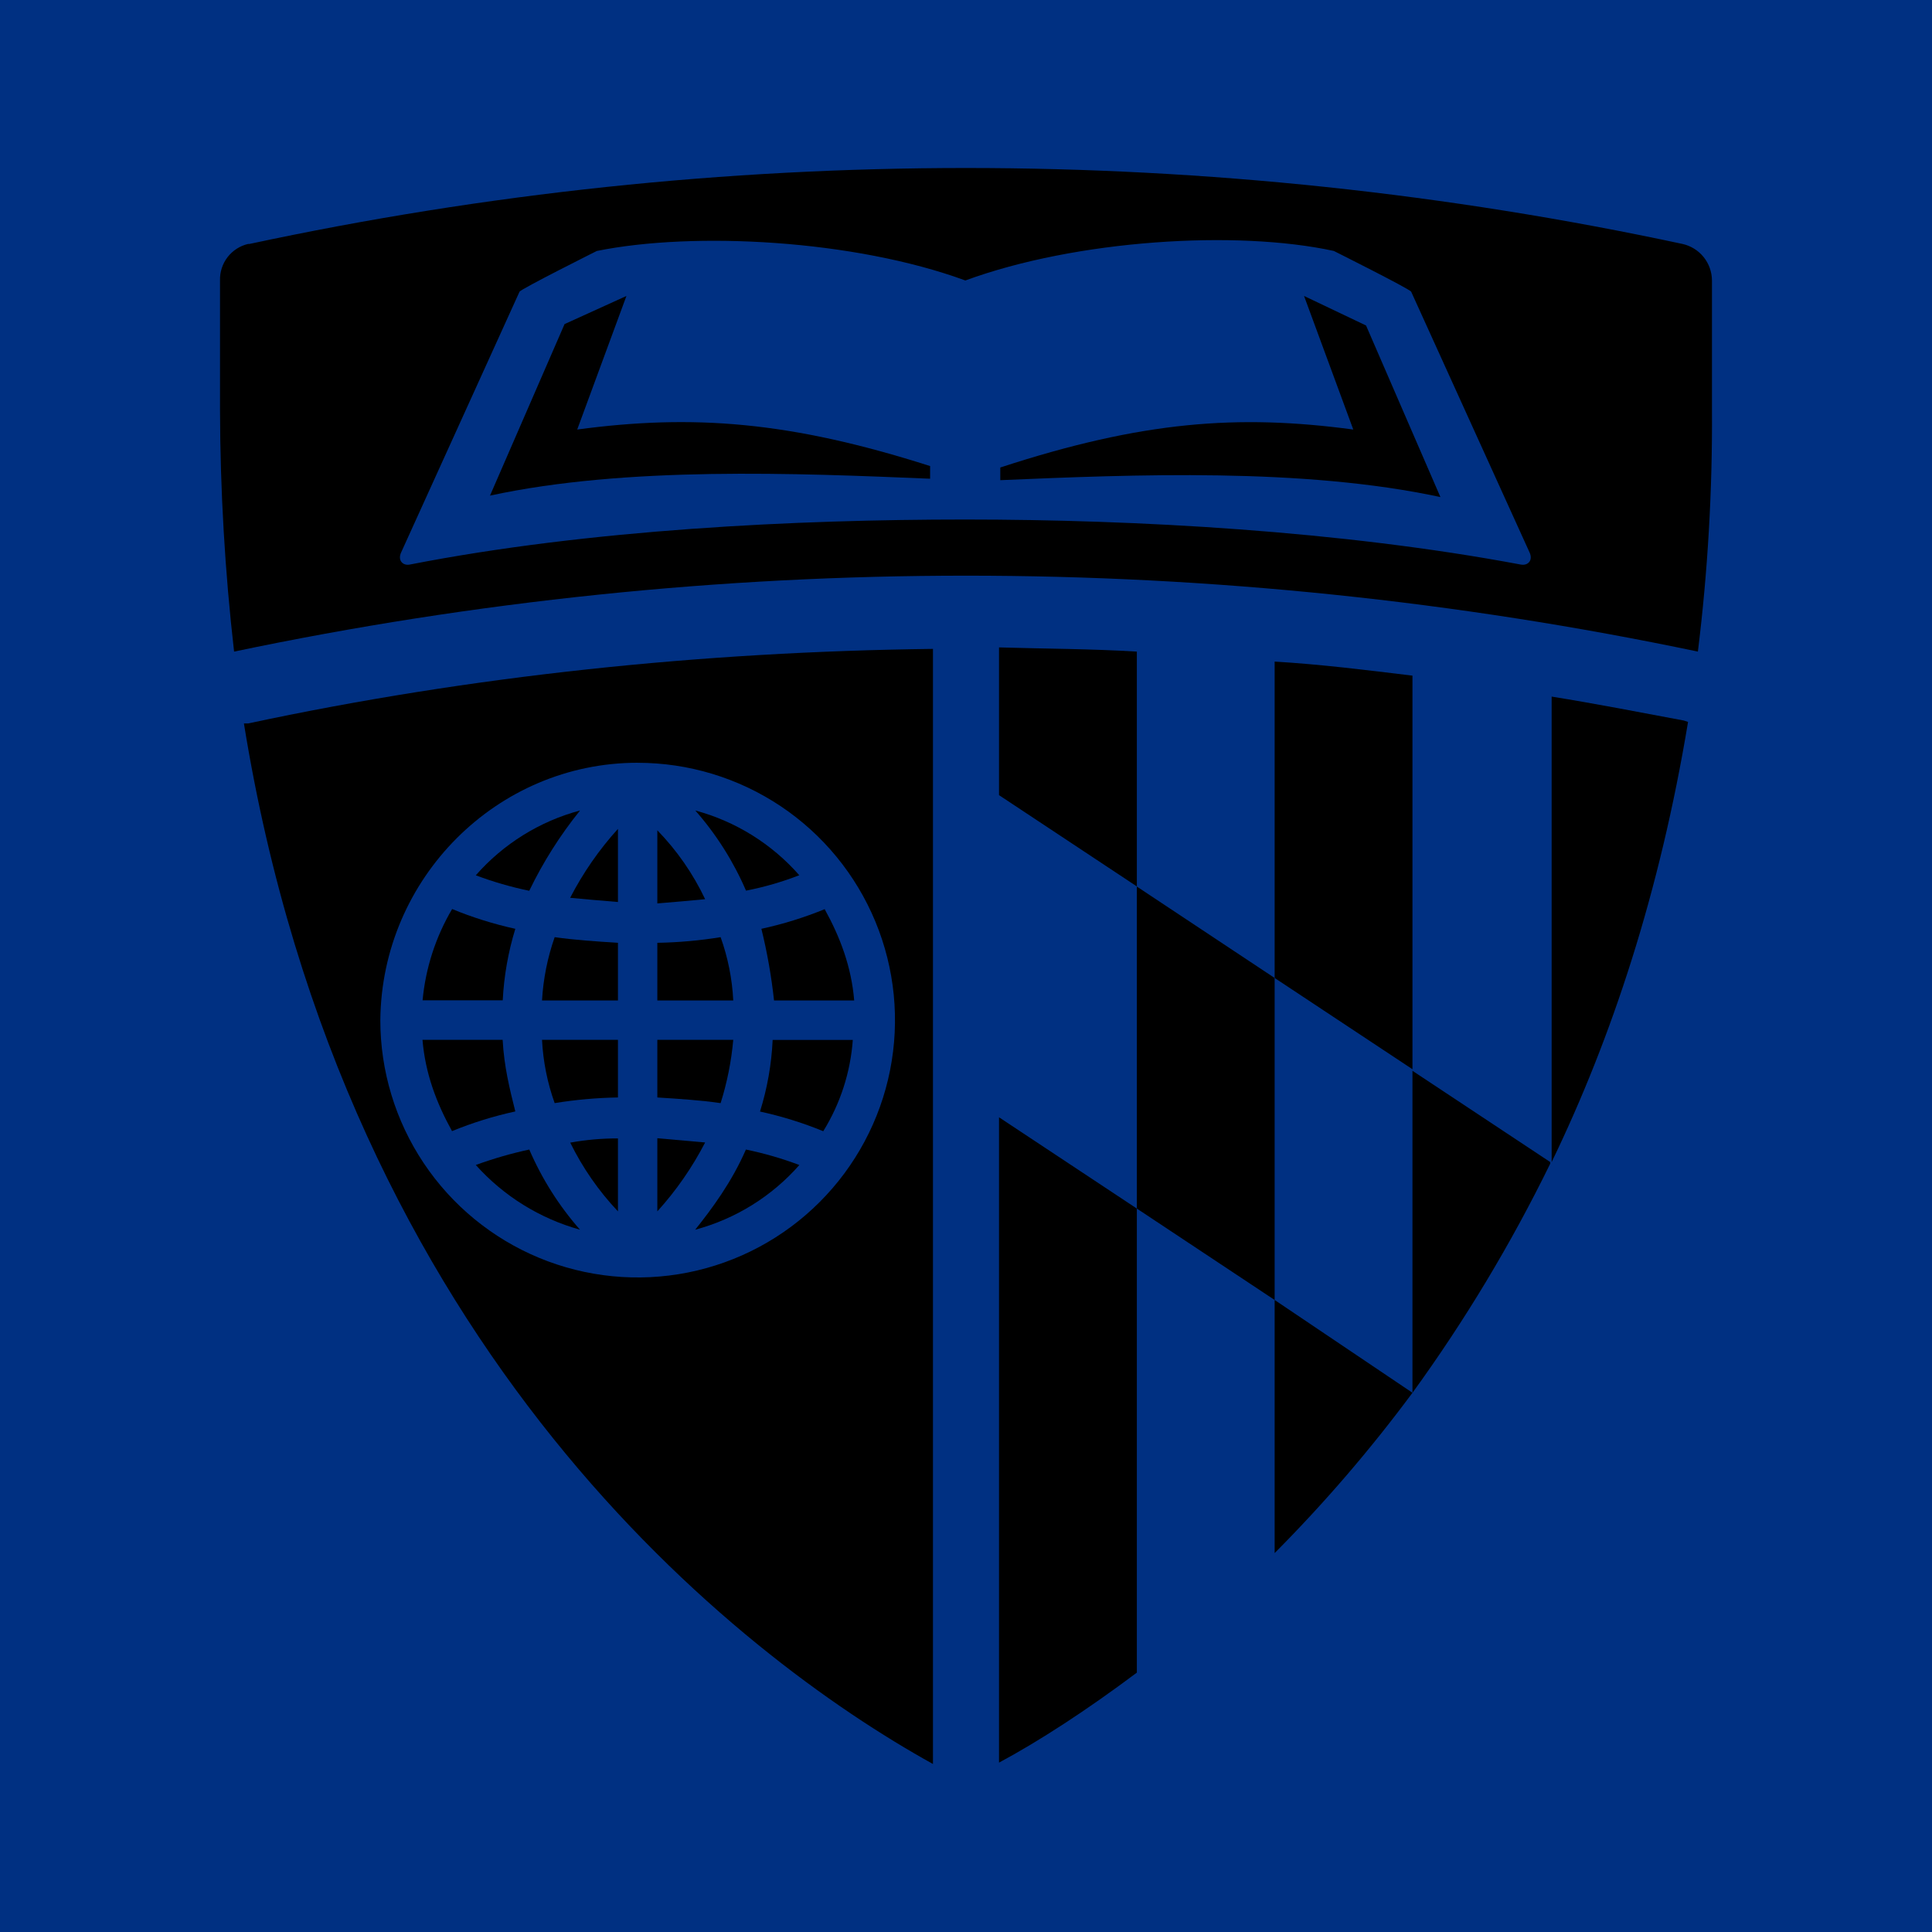
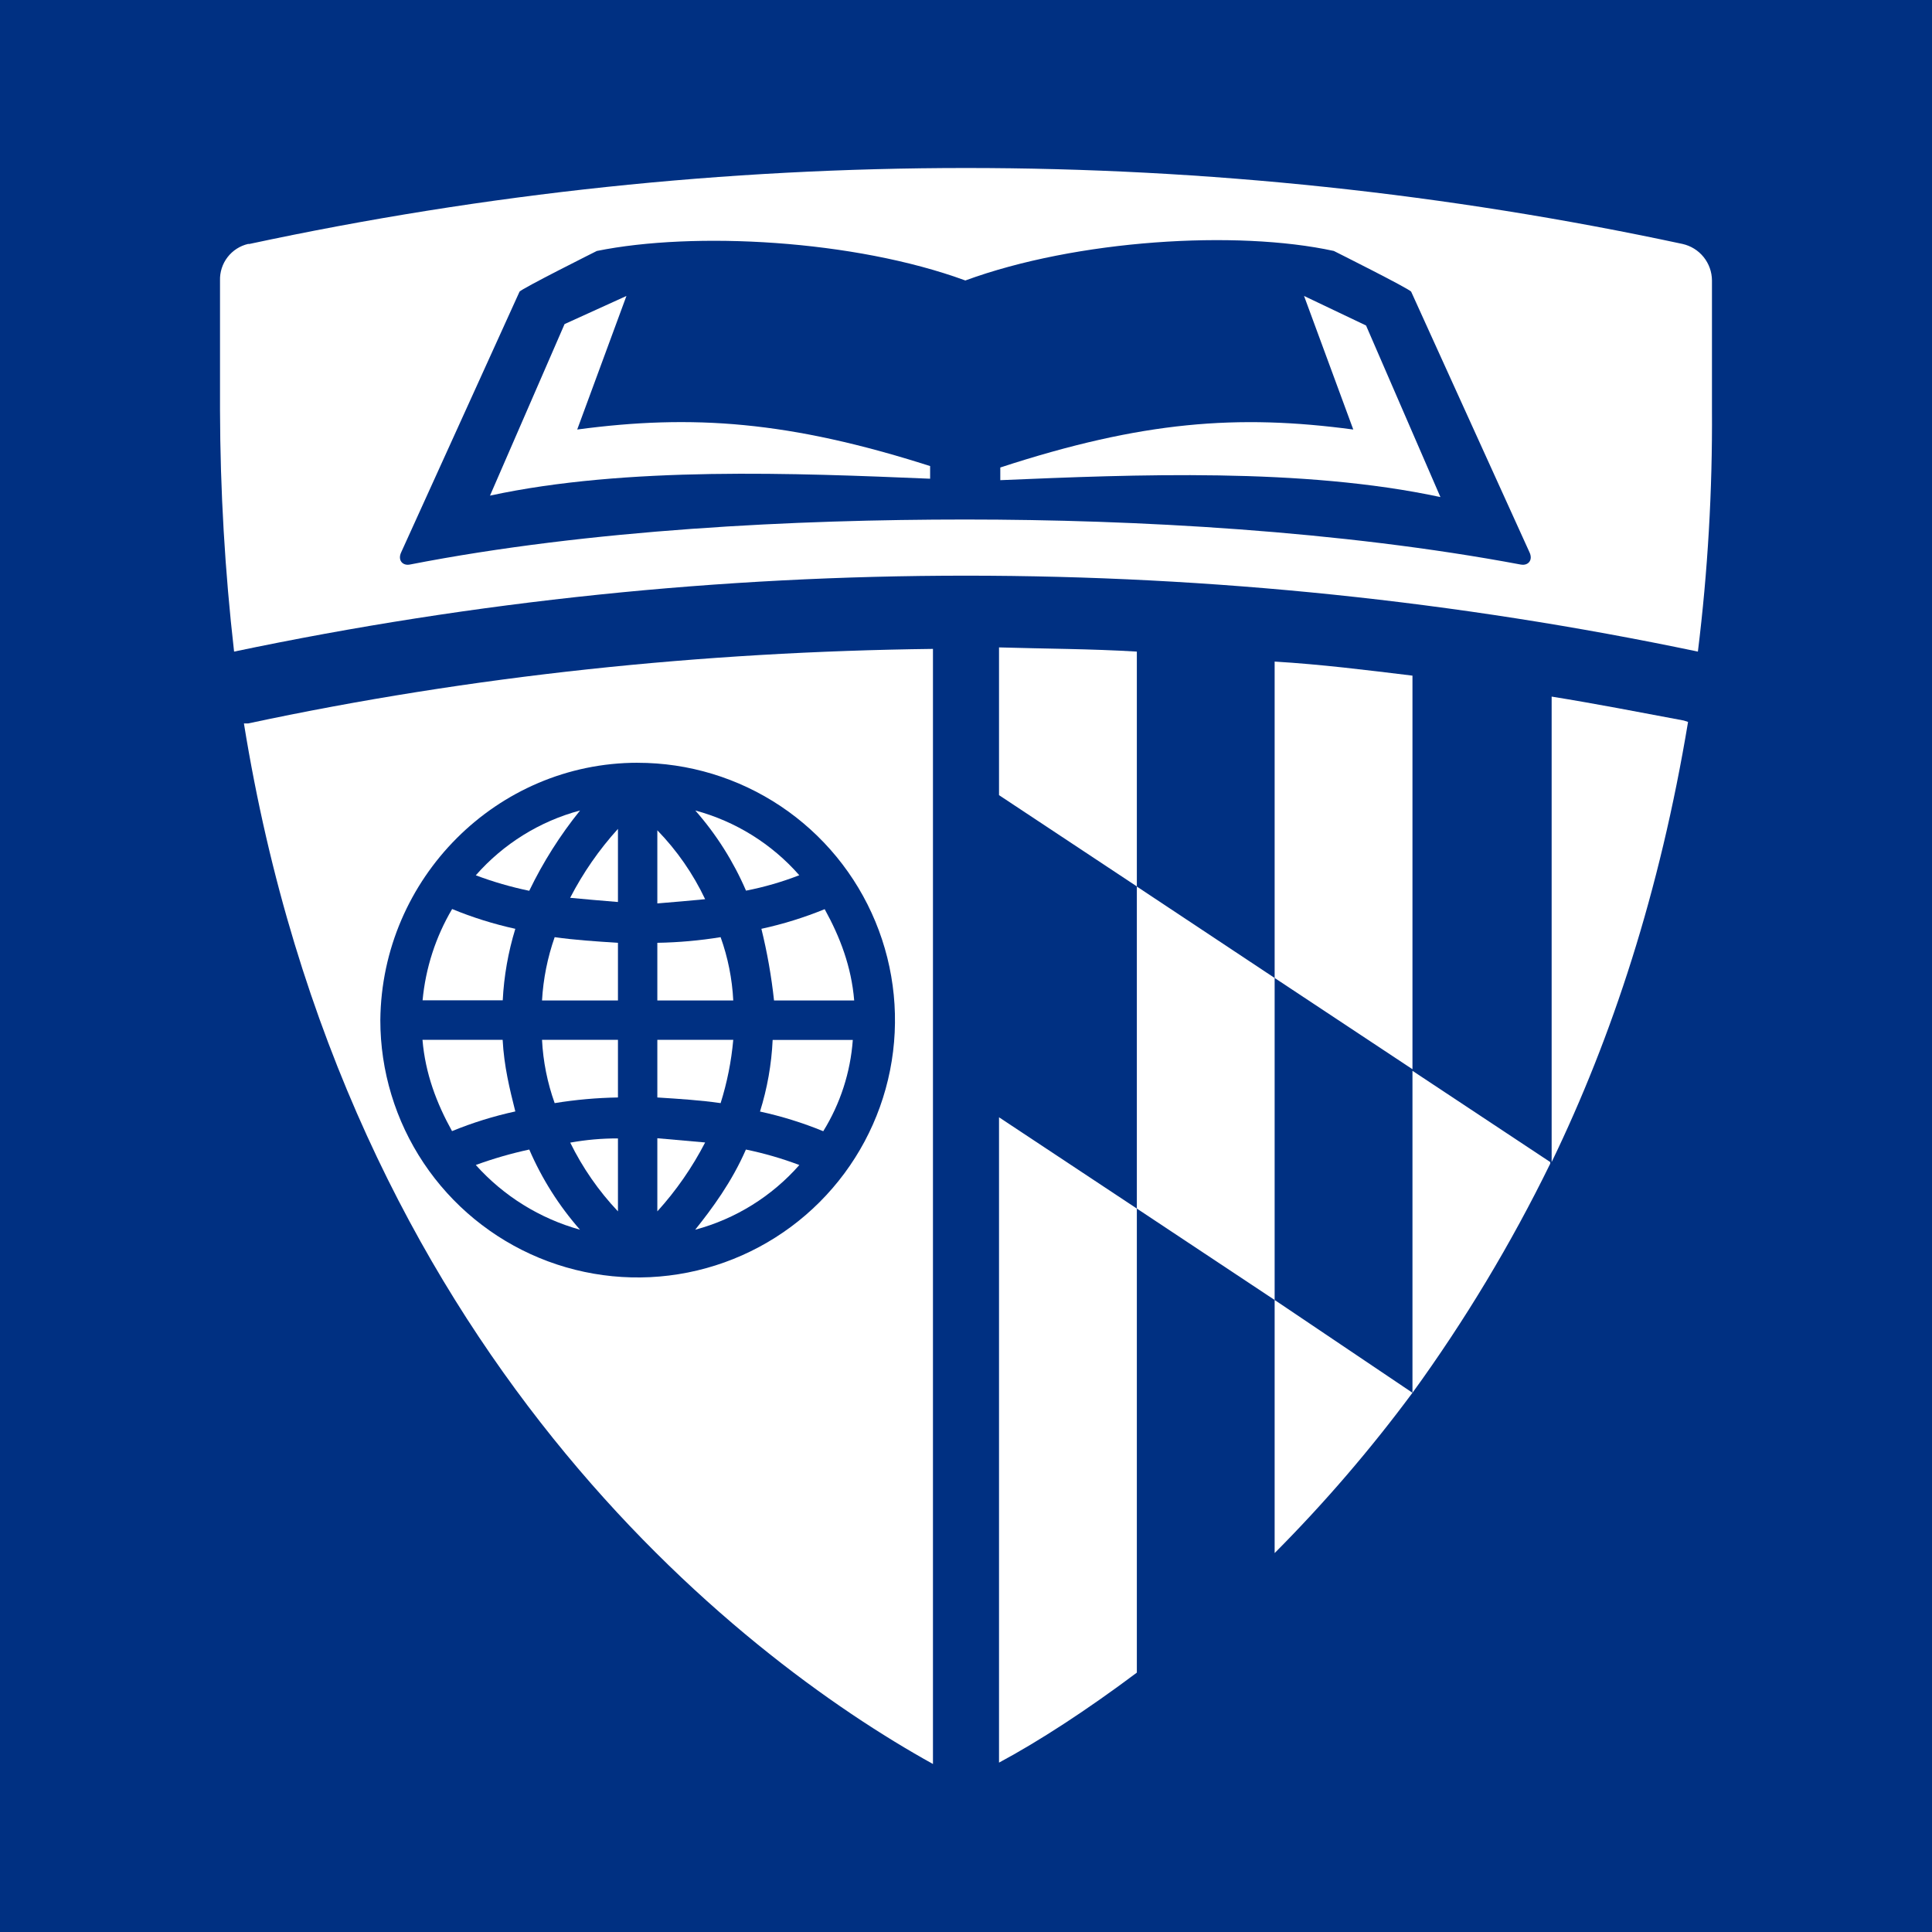
<svg xmlns="http://www.w3.org/2000/svg" width="100%" viewBox="0 0 230 230" fill="none">
  <rect width="230" height="230" fill="#003082" />
-   <path d="M118.931 209.835C123.619 207.324 129.31 203.641 135.339 199.122V143.877L118.931 133.01V209.835Z" fill="currentColor" />
-   <path d="M118.931 94.66L135.339 105.526V77.571C129.813 77.237 124.472 77.237 118.931 77.072V94.66Z" fill="currentColor" />
-   <path d="M168.151 80.433C162.625 79.761 157.285 79.093 151.743 78.759V116.425L168.151 127.291V80.433Z" fill="currentColor" />
-   <path d="M151.743 154.759V184.891C157.667 178.935 163.151 172.556 168.151 165.806L151.743 154.759Z" fill="currentColor" />
-   <path d="M184.72 82.94V138.342C191.92 123.452 197.599 106.198 200.959 85.943L200.456 85.778C195.1 84.772 189.912 83.765 184.72 82.928" fill="currentColor" />
-   <path d="M135.339 105.542V143.876L151.743 154.759V116.425L135.339 105.542Z" fill="currentColor" />
-   <path d="M168.151 127.476V165.81C174.397 157.205 179.885 148.075 184.555 138.524V138.342L168.151 127.476Z" fill="currentColor" />
-   <path d="M82.774 146.392C87.571 145.102 91.881 142.423 95.161 138.693C93.093 137.911 90.965 137.295 88.799 136.85C87.124 140.701 84.774 143.881 82.762 146.392" fill="currentColor" />
-   <path d="M56.642 138.689C59.956 142.389 64.26 145.062 69.046 146.392C66.545 143.548 64.508 140.328 63.009 136.85C60.847 137.316 58.72 137.931 56.642 138.689Z" fill="currentColor" />
-   <path d="M73.566 98.676C71.321 101.154 69.408 103.912 67.875 106.882C69.549 107.047 71.558 107.216 73.566 107.381V98.676Z" fill="currentColor" />
-   <path d="M90.473 132.326C93.048 132.886 95.569 133.669 98.007 134.668C100.039 131.383 101.246 127.655 101.524 123.802H91.982C91.849 126.7 91.341 129.569 90.473 132.338" fill="currentColor" />
-   <path d="M69.046 96.487C64.24 97.777 59.924 100.462 56.642 104.202C58.712 104.982 60.839 105.598 63.005 106.046C64.646 102.645 66.671 99.443 69.042 96.503" fill="currentColor" />
-   <path d="M95.161 104.202C91.884 100.465 87.574 97.78 82.774 96.487C85.275 99.331 87.313 102.551 88.811 106.03C90.982 105.606 93.112 104.989 95.173 104.186" fill="currentColor" />
-   <path d="M92.147 119.101H101.689C101.355 115.076 100.015 111.567 98.176 108.234C95.737 109.232 93.216 110.014 90.642 110.573C91.334 113.381 91.837 116.233 92.147 119.109" fill="currentColor" />
-   <path d="M78.254 144.211C80.499 141.735 82.412 138.978 83.945 136.008C82.106 135.843 80.262 135.674 78.254 135.505V144.211Z" fill="currentColor" />
-   <path d="M73.566 123.79H64.527C64.656 126.361 65.163 128.9 66.032 131.324C68.523 130.917 71.041 130.693 73.566 130.651V123.79Z" fill="currentColor" />
-   <path d="M78.254 130.651C80.93 130.82 83.442 130.985 85.788 131.324C86.56 128.874 87.065 126.348 87.293 123.79H78.254V130.651Z" fill="currentColor" />
-   <path d="M83.945 107.047C82.512 104.019 80.589 101.248 78.254 98.845V107.55C80.266 107.381 82.279 107.216 83.945 107.047Z" fill="currentColor" />
-   <path d="M87.293 119.101C87.164 116.53 86.657 113.991 85.788 111.567C83.296 111.972 80.778 112.196 78.254 112.239V119.101H87.293Z" fill="currentColor" />
-   <path d="M67.875 136.008C69.349 139.013 71.267 141.778 73.566 144.211V135.526C71.657 135.52 69.753 135.688 67.875 136.029" fill="currentColor" />
-   <path d="M61.347 110.573C58.776 110.008 56.259 109.221 53.825 108.218C51.866 111.537 50.664 115.247 50.308 119.085H59.85C59.996 116.196 60.499 113.337 61.347 110.573Z" fill="currentColor" />
-   <path d="M73.566 112.239C70.889 112.07 68.378 111.901 66.032 111.567C65.18 113.996 64.673 116.532 64.527 119.101H73.566V112.239Z" fill="currentColor" />
-   <path d="M59.838 123.79H50.296C50.634 127.814 51.97 131.324 53.813 134.656C56.251 133.657 58.772 132.874 61.347 132.314C60.675 129.638 60.007 126.957 59.838 123.778" fill="currentColor" />
-   <path d="M29.038 86.124C41.091 160.783 87.796 197.113 111.067 210V77.249C83.611 77.584 56.155 80.433 29.541 86.124H29.038ZM75.908 90.808C81.967 90.808 87.891 92.604 92.929 95.969C97.968 99.335 101.895 104.12 104.214 109.718C106.533 115.316 107.14 121.476 105.959 127.419C104.777 133.362 101.859 138.821 97.574 143.105C93.29 147.39 87.831 150.308 81.888 151.49C75.945 152.672 69.785 152.065 64.187 149.746C58.589 147.426 53.804 143.499 50.438 138.461C47.072 133.422 45.276 127.499 45.277 121.439C45.442 104.536 59.17 90.804 75.908 90.804" fill="currentColor" />
-   <path d="M200.291 29.039C144.068 16.987 85.929 16.987 29.706 29.039H29.541C28.566 29.266 27.7 29.823 27.089 30.616C26.479 31.409 26.162 32.389 26.192 33.39V48.792C26.215 58.409 26.774 68.017 27.867 77.572C85.329 65.519 144.668 65.519 202.13 77.572C203.308 68.02 203.867 58.403 203.805 48.78V33.39C203.799 32.374 203.449 31.389 202.81 30.599C202.172 29.808 201.283 29.258 200.291 29.039ZM181.038 67.208C159.611 63.184 135.158 61.847 114.914 61.847C94.827 61.847 70.217 63.023 48.79 67.208C47.953 67.373 47.285 66.705 47.784 65.699L61.846 34.73C62.015 34.396 71.054 29.876 71.054 29.876C82.605 27.53 101.689 28.536 114.922 33.39C128.147 28.536 147.231 27.353 158.79 29.876C158.79 29.876 167.829 34.396 167.998 34.73L182.06 65.699C182.563 66.705 181.891 67.373 181.054 67.208" fill="currentColor" />
-   <path d="M155.244 35.233L161.104 51.134C147.376 49.295 135.991 50.132 119.083 55.654V57.163C134.989 56.491 155.075 55.654 171.479 59.175L162.625 38.75L155.244 35.233Z" fill="currentColor" />
-   <path d="M68.716 51.134L74.576 35.233L67.211 38.581L58.333 59.002C74.572 55.489 94.827 56.326 110.728 56.99V55.484C93.99 50.132 82.44 49.295 68.716 51.134Z" fill="currentColor" />
+   <path d="M118.931 209.835C123.619 207.324 129.31 203.641 135.339 199.122V143.877L118.931 133.01V209.835Z" fill="white" />
+   <path d="M118.931 94.66L135.339 105.526V77.571C129.813 77.237 124.472 77.237 118.931 77.072V94.66Z" fill="white" />
+   <path d="M168.151 80.433C162.625 79.761 157.285 79.093 151.743 78.759V116.425L168.151 127.291V80.433Z" fill="white" />
+   <path d="M151.743 154.759V184.891C157.667 178.935 163.151 172.556 168.151 165.806L151.743 154.759Z" fill="white" />
+   <path d="M184.72 82.94V138.342C191.92 123.452 197.599 106.198 200.959 85.943L200.456 85.778C195.1 84.772 189.912 83.765 184.72 82.928" fill="white" />
+   <path d="M135.339 105.542V143.876L151.743 154.759V116.425L135.339 105.542Z" fill="white" />
+   <path d="M168.151 127.476V165.81C174.397 157.205 179.885 148.075 184.555 138.524V138.342L168.151 127.476Z" fill="white" />
+   <path d="M82.774 146.392C87.571 145.102 91.881 142.423 95.161 138.693C93.093 137.911 90.965 137.295 88.799 136.85C87.124 140.701 84.774 143.881 82.762 146.392" fill="white" />
+   <path d="M56.642 138.689C59.956 142.389 64.26 145.062 69.046 146.392C66.545 143.548 64.508 140.328 63.009 136.85C60.847 137.316 58.72 137.931 56.642 138.689Z" fill="white" />
+   <path d="M73.566 98.676C71.321 101.154 69.408 103.912 67.875 106.882C69.549 107.047 71.558 107.216 73.566 107.381V98.676Z" fill="white" />
+   <path d="M90.473 132.326C93.048 132.886 95.569 133.669 98.007 134.668C100.039 131.383 101.246 127.655 101.524 123.802H91.982C91.849 126.7 91.341 129.569 90.473 132.338" fill="white" />
+   <path d="M69.046 96.487C64.24 97.777 59.924 100.462 56.642 104.202C58.712 104.982 60.839 105.598 63.005 106.046C64.646 102.645 66.671 99.443 69.042 96.503" fill="white" />
+   <path d="M95.161 104.202C91.884 100.465 87.574 97.78 82.774 96.487C85.275 99.331 87.313 102.551 88.811 106.03C90.982 105.606 93.112 104.989 95.173 104.186" fill="white" />
+   <path d="M92.147 119.101H101.689C101.355 115.076 100.015 111.567 98.176 108.234C95.737 109.232 93.216 110.014 90.642 110.573C91.334 113.381 91.837 116.233 92.147 119.109" fill="white" />
+   <path d="M78.254 144.211C80.499 141.735 82.412 138.978 83.945 136.008C82.106 135.843 80.262 135.674 78.254 135.505V144.211Z" fill="white" />
+   <path d="M73.566 123.79H64.527C64.656 126.361 65.163 128.9 66.032 131.324C68.523 130.917 71.041 130.693 73.566 130.651V123.79Z" fill="white" />
+   <path d="M78.254 130.651C80.93 130.82 83.442 130.985 85.788 131.324C86.56 128.874 87.065 126.348 87.293 123.79H78.254V130.651Z" fill="white" />
+   <path d="M83.945 107.047C82.512 104.019 80.589 101.248 78.254 98.845V107.55C80.266 107.381 82.279 107.216 83.945 107.047Z" fill="white" />
+   <path d="M87.293 119.101C87.164 116.53 86.657 113.991 85.788 111.567C83.296 111.972 80.778 112.196 78.254 112.239V119.101H87.293Z" fill="white" />
+   <path d="M67.875 136.008C69.349 139.013 71.267 141.778 73.566 144.211V135.526C71.657 135.52 69.753 135.688 67.875 136.029" fill="white" />
+   <path d="M61.347 110.573C58.776 110.008 56.259 109.221 53.825 108.218C51.866 111.537 50.664 115.247 50.308 119.085H59.85C59.996 116.196 60.499 113.337 61.347 110.573Z" fill="white" />
+   <path d="M73.566 112.239C70.889 112.07 68.378 111.901 66.032 111.567C65.18 113.996 64.673 116.532 64.527 119.101H73.566V112.239Z" fill="white" />
+   <path d="M59.838 123.79H50.296C50.634 127.814 51.97 131.324 53.813 134.656C56.251 133.657 58.772 132.874 61.347 132.314C60.675 129.638 60.007 126.957 59.838 123.778" fill="white" />
+   <path d="M29.038 86.124C41.091 160.783 87.796 197.113 111.067 210V77.249C83.611 77.584 56.155 80.433 29.541 86.124H29.038ZM75.908 90.808C81.967 90.808 87.891 92.604 92.929 95.969C97.968 99.335 101.895 104.12 104.214 109.718C106.533 115.316 107.14 121.476 105.959 127.419C104.777 133.362 101.859 138.821 97.574 143.105C93.29 147.39 87.831 150.308 81.888 151.49C75.945 152.672 69.785 152.065 64.187 149.746C58.589 147.426 53.804 143.499 50.438 138.461C47.072 133.422 45.276 127.499 45.277 121.439C45.442 104.536 59.17 90.804 75.908 90.804" fill="white" />
+   <path d="M200.291 29.039C144.068 16.987 85.929 16.987 29.706 29.039H29.541C28.566 29.266 27.7 29.823 27.089 30.616C26.479 31.409 26.162 32.389 26.192 33.39V48.792C26.215 58.409 26.774 68.017 27.867 77.572C85.329 65.519 144.668 65.519 202.13 77.572C203.308 68.02 203.867 58.403 203.805 48.78V33.39C203.799 32.374 203.449 31.389 202.81 30.599C202.172 29.808 201.283 29.258 200.291 29.039ZM181.038 67.208C159.611 63.184 135.158 61.847 114.914 61.847C94.827 61.847 70.217 63.023 48.79 67.208C47.953 67.373 47.285 66.705 47.784 65.699L61.846 34.73C62.015 34.396 71.054 29.876 71.054 29.876C82.605 27.53 101.689 28.536 114.922 33.39C128.147 28.536 147.231 27.353 158.79 29.876C158.79 29.876 167.829 34.396 167.998 34.73L182.06 65.699C182.563 66.705 181.891 67.373 181.054 67.208" fill="white" />
+   <path d="M155.244 35.233L161.104 51.134C147.376 49.295 135.991 50.132 119.083 55.654V57.163C134.989 56.491 155.075 55.654 171.479 59.175L162.625 38.75L155.244 35.233Z" fill="white" />
+   <path d="M68.716 51.134L74.576 35.233L67.211 38.581L58.333 59.002C74.572 55.489 94.827 56.326 110.728 56.99V55.484C93.99 50.132 82.44 49.295 68.716 51.134Z" fill="white" />
</svg>
